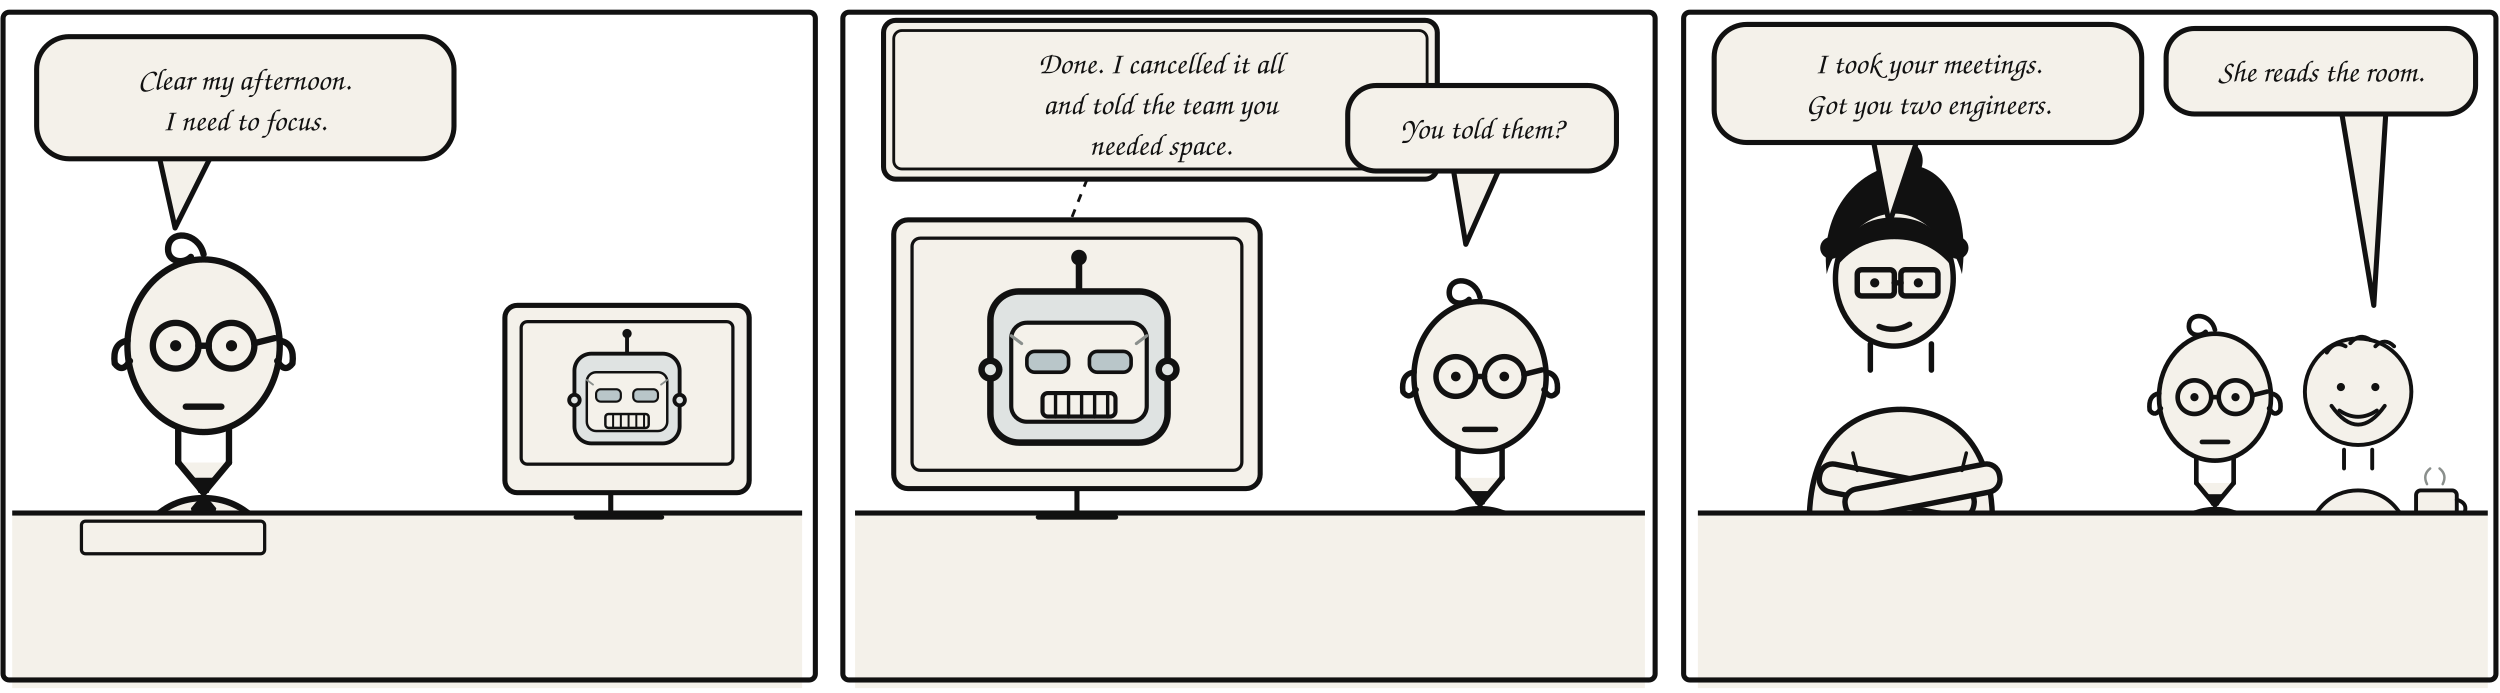
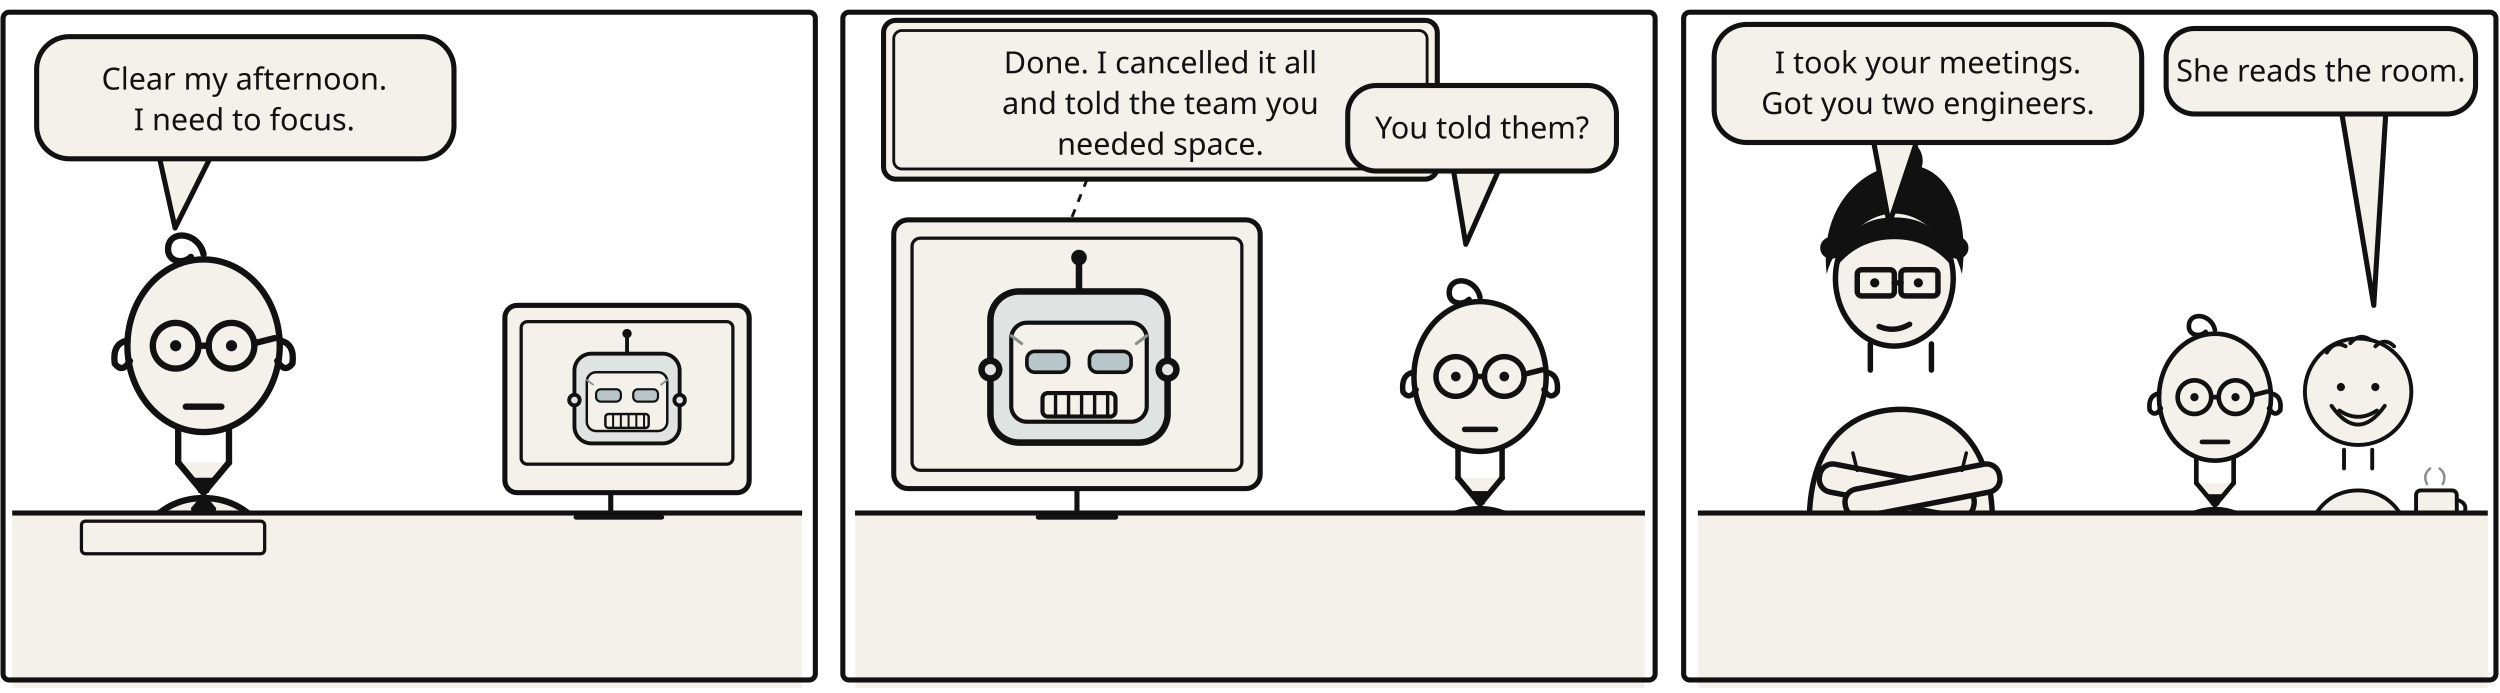
<svg xmlns="http://www.w3.org/2000/svg" viewBox="0 0 1228 340" width="1228" height="340">
  <defs>
    <symbol id="db" viewBox="0 0 120 170">
      <g stroke="#111" stroke-width="2.5" fill="none" stroke-linecap="round" stroke-linejoin="round">
        <path d="M28 168 C28 132 44 120 60 120 C76 120 92 132 92 168" fill="#f4f1ea" />
        <path d="M50 92 L50 106 M70 92 L70 106" />
        <path d="M50 106 L60 118 L70 106" fill="#f4f1ea" />
        <path d="M56 112 L64 112 L62 118 L58 118 Z" fill="#111" stroke="none" />
        <path d="M60 118 L55 124 L60 150 L65 124 Z" fill="#111" stroke="none" />
        <ellipse cx="60" cy="60" rx="30" ry="34" fill="#f4f1ea" />
        <path d="M60 24 c -2 -9 -14 -10 -14 -2 c 0 5 6 6 9 3" />
        <path d="M30 58 q-6 1 -5 9 q3 4 6 -1" />
        <path d="M90 58 q6 1 5 9 q-3 4 -6 -1" />
        <circle cx="49" cy="60" r="9" fill="#f4f1ea" />
        <circle cx="71" cy="60" r="9" fill="#f4f1ea" />
        <line x1="58" y1="60" x2="62" y2="60" />
        <line x1="80" y1="59" x2="88" y2="57" />
        <circle cx="49" cy="60" r="2.2" fill="#111" stroke="none" />
        <circle cx="71" cy="60" r="2.2" fill="#111" stroke="none" />
        <line x1="53" y1="84" x2="67" y2="84" />
      </g>
    </symbol>
    <symbol id="doug" viewBox="0 0 130 170">
      <g stroke="#111" stroke-width="2.5" fill="none" stroke-linecap="round" stroke-linejoin="round">
        <path d="M20 168 C20 130 38 118 55 118 C72 118 90 130 90 168" fill="#f4f1ea" />
        <path d="M46 92 L46 104 M64 92 L64 104" />
        <circle cx="55" cy="55" r="34" fill="#f4f1ea" />
        <path d="M35 30 q5 -8 12 -4 M50 24 q6 -7 13 -2 M66 26 q6 -6 12 0" />
        <circle cx="44" cy="52" r="2.6" fill="#111" stroke="none" />
        <circle cx="66" cy="52" r="2.6" fill="#111" stroke="none" />
        <path d="M38 64 q17 24 34 0" fill="#f4f1ea" />
        <path d="M43 67 q12 8 24 0" />
        <rect x="92" y="118" width="26" height="28" rx="3" fill="#f4f1ea" />
        <path d="M118 124 q11 3 0 16" />
        <path d="M99 114 q-3 -6 2 -10 M109 114 q3 -6 -2 -10" stroke="#8a8f8c" stroke-width="1.6" />
      </g>
    </symbol>
    <symbol id="priya" viewBox="0 0 140 180">
      <g stroke="#111" stroke-width="2.5" fill="none" stroke-linecap="round" stroke-linejoin="round">
        <path d="M24 178 C24 138 46 126 66 126 C86 126 108 138 108 178" fill="#f4f1ea" />
        <path d="M52 96 L52 108 M80 96 L80 108" />
        <path d="M32 64 C28 30 52 14 66 14 C86 12 98 34 94 64 C90 48 78 40 66 40 C50 40 36 48 32 64 Z" fill="#111" stroke="none" />
        <circle cx="66" cy="12" r="10" fill="#111" stroke="none" />
        <circle cx="34" cy="52" r="5" fill="#111" stroke="none" />
        <circle cx="92" cy="52" r="5" fill="#111" stroke="none" />
        <ellipse cx="63" cy="66" rx="27" ry="31" fill="#f4f1ea" />
        <path d="M37 60 q4 -22 26 -22 q22 0 26 22 q-10 -12 -26 -12 q-16 0 -26 12 Z" fill="#111" stroke="none" />
        <rect x="46" y="62" width="17" height="12" rx="2" fill="#f4f1ea" />
        <rect x="66" y="62" width="17" height="12" rx="2" fill="#f4f1ea" />
        <line x1="63" y1="68" x2="66" y2="68" />
        <circle cx="54" cy="68" r="2.1" fill="#111" stroke="none" />
        <circle cx="74" cy="68" r="2.1" fill="#111" stroke="none" />
        <path d="M56 88 q7 3 14 -1" />
        <rect x="30" y="150" width="72" height="13" rx="6" fill="#f4f1ea" transform="rotate(11 30 150)" />
        <rect x="38" y="150" width="72" height="13" rx="6" fill="#f4f1ea" transform="rotate(-11 110 150)" />
        <path d="M44 146 l2 8 M96 146 l-2 8" stroke-width="1.6" />
      </g>
    </symbol>
    <symbol id="ck" viewBox="0 0 100 92">
      <g stroke="#111" stroke-width="2.5" fill="none" stroke-linecap="round" stroke-linejoin="round">
        <line x1="50" y1="7" x2="50" y2="18" />
        <circle cx="50" cy="5" r="3" fill="#111" stroke="none" />
        <rect x="16" y="18" width="68" height="58" rx="11" fill="#dfe3e2" />
        <circle cx="16" cy="48" r="3.4" fill="#dfe3e2" />
        <circle cx="84" cy="48" r="3.4" fill="#dfe3e2" />
        <rect x="24" y="30" width="52" height="38" rx="6" fill="#f4f1ea" stroke-width="1.6" />
        <rect x="30" y="41" width="16" height="8" rx="3" fill="#b9c6c9" stroke-width="1.4" />
        <rect x="54" y="41" width="16" height="8" rx="3" fill="#b9c6c9" stroke-width="1.4" />
        <line x1="28" y1="38" x2="24" y2="35" stroke="#8a8f8c" stroke-width="1.2" />
        <line x1="72" y1="38" x2="76" y2="35" stroke="#8a8f8c" stroke-width="1.2" />
        <rect x="36" y="57" width="28" height="9" rx="2" fill="#f4f1ea" stroke-width="1.6" />
        <path d="M41 57 L41 66 M46 57 L46 66 M51 57 L51 66 M56 57 L56 66 M61 57 L61 66" stroke-width="1.3" />
      </g>
    </symbol>
  </defs>
  <g transform="translate(0,0)">
    <use href="#db" x="25" y="95" width="150" height="212" />
    <rect x="6" y="252" width="388" height="86" fill="#f4f1ea" stroke="none" />
    <line x1="6" y1="252" x2="394" y2="252" stroke="#111" stroke-width="2.5" />
    <rect x="40" y="256" width="90" height="16" rx="2" fill="#f4f1ea" stroke="#111" stroke-width="1.6" />
    <path d="M300 242 L300 254 M283 254 L325 254" stroke="#111" stroke-width="2.5" fill="none" stroke-linecap="round" />
    <rect x="248" y="150" width="120" height="92" rx="6" fill="#f4f1ea" stroke="#111" stroke-width="2.5" />
    <rect x="256" y="158" width="104" height="70" rx="3" fill="#f4f1ea" stroke="#111" stroke-width="1.6" />
    <use href="#ck" x="270" y="160" width="76" height="70" />
    <path d="M78 76 L104 76 L86 112 Z" fill="#f4f1ea" stroke="#111" stroke-width="2.5" stroke-linejoin="round" />
    <rect x="18" y="18" width="205" height="60" rx="16" fill="#f4f1ea" stroke="#111" stroke-width="2.5" />
-     <text x="120" y="44" font-family="'Comic Sans MS','Segoe Print',cursive" font-size="15" fill="#111" text-anchor="middle">Clear my afternoon.</text>
-     <text x="120" y="64" font-family="'Comic Sans MS','Segoe Print',cursive" font-size="15" fill="#111" text-anchor="middle">I need to focus.</text>
+     <text x="120" y="44" font-family="'Comic Sans MS','Chalkboard SE','Comic Neue',sans-serif" font-size="15" fill="#111" text-anchor="middle">Clear my afternoon.</text>
+     <text x="120" y="64" font-family="'Comic Sans MS','Chalkboard SE','Comic Neue',sans-serif" font-size="15" fill="#111" text-anchor="middle">I need to focus.</text>
  </g>
  <g transform="translate(414,0)">
    <use href="#db" x="248" y="120" width="130" height="184" />
    <rect x="6" y="252" width="388" height="86" fill="#f4f1ea" stroke="none" />
    <line x1="6" y1="252" x2="394" y2="252" stroke="#111" stroke-width="2.5" />
    <path d="M115 240 L115 254 M96 254 L134 254" stroke="#111" stroke-width="2.5" fill="none" stroke-linecap="round" />
    <rect x="25" y="108" width="180" height="132" rx="7" fill="#f4f1ea" stroke="#111" stroke-width="2.5" />
    <rect x="34" y="117" width="162" height="114" rx="4" fill="#f4f1ea" stroke="#111" stroke-width="1.6" />
    <use href="#ck" x="52" y="120" width="128" height="118" />
    <line x1="120" y1="88" x2="112" y2="108" stroke="#111" stroke-width="1.4" stroke-dasharray="4 4" />
    <rect x="20" y="10" width="272" height="78" rx="6" fill="#f4f1ea" stroke="#111" stroke-width="2.5" />
    <rect x="25" y="15" width="262" height="68" rx="4" fill="#f4f1ea" stroke="#111" stroke-width="1.4" />
-     <text x="156" y="36" font-family="'Comic Sans MS','Segoe Print',cursive" font-size="15" fill="#111" text-anchor="middle">Done. I cancelled it all</text>
-     <text x="156" y="56" font-family="'Comic Sans MS','Segoe Print',cursive" font-size="15" fill="#111" text-anchor="middle">and told the team you</text>
-     <text x="156" y="76" font-family="'Comic Sans MS','Segoe Print',cursive" font-size="15" fill="#111" text-anchor="middle">needed space.</text>
+     <text x="156" y="36" font-family="'Comic Sans MS','Chalkboard SE','Comic Neue',sans-serif" font-size="15" fill="#111" text-anchor="middle">Done. I cancelled it all</text>
+     <text x="156" y="56" font-family="'Comic Sans MS','Chalkboard SE','Comic Neue',sans-serif" font-size="15" fill="#111" text-anchor="middle">and told the team you</text>
+     <text x="156" y="76" font-family="'Comic Sans MS','Chalkboard SE','Comic Neue',sans-serif" font-size="15" fill="#111" text-anchor="middle">needed space.</text>
    <path d="M300 84 L322 84 L306 120 Z" fill="#f4f1ea" stroke="#111" stroke-width="2.5" stroke-linejoin="round" />
    <rect x="248" y="42" width="132" height="42" rx="14" fill="#f4f1ea" stroke="#111" stroke-width="2.5" />
-     <text x="314" y="68" font-family="'Comic Sans MS','Segoe Print',cursive" font-size="15" fill="#111" text-anchor="middle">You told them?</text>
+     <text x="314" y="68" font-family="'Comic Sans MS','Chalkboard SE','Comic Neue',sans-serif" font-size="15" fill="#111" text-anchor="middle">You told them?</text>
  </g>
  <g transform="translate(828,0)">
    <use href="#doug" x="288" y="150" width="100" height="131" />
    <use href="#db" x="205" y="140" width="110" height="156" />
    <use href="#priya" x="35" y="66" width="150" height="193" />
    <rect x="6" y="252" width="388" height="86" fill="#f4f1ea" stroke="none" />
    <line x1="6" y1="252" x2="394" y2="252" stroke="#111" stroke-width="2.5" />
    <path d="M92 68 L114 68 L100 110 Z" fill="#f4f1ea" stroke="#111" stroke-width="2.5" stroke-linejoin="round" />
    <rect x="14" y="12" width="210" height="58" rx="16" fill="#f4f1ea" stroke="#111" stroke-width="2.5" />
-     <text x="119" y="36" font-family="'Comic Sans MS','Segoe Print',cursive" font-size="15" fill="#111" text-anchor="middle">I took your meetings.</text>
-     <text x="119" y="56" font-family="'Comic Sans MS','Segoe Print',cursive" font-size="15" fill="#111" text-anchor="middle">Got you two engineers.</text>
+     <text x="119" y="36" font-family="'Comic Sans MS','Chalkboard SE','Comic Neue',sans-serif" font-size="15" fill="#111" text-anchor="middle">I took your meetings.</text>
+     <text x="119" y="56" font-family="'Comic Sans MS','Chalkboard SE','Comic Neue',sans-serif" font-size="15" fill="#111" text-anchor="middle">Got you two engineers.</text>
    <path d="M322 54 L344 54 L338 150 Z" fill="#f4f1ea" stroke="#111" stroke-width="2.5" stroke-linejoin="round" />
    <rect x="236" y="14" width="152" height="42" rx="14" fill="#f4f1ea" stroke="#111" stroke-width="2.5" />
-     <text x="312" y="40" font-family="'Comic Sans MS','Segoe Print',cursive" font-size="15" fill="#111" text-anchor="middle">She reads the room.</text>
+     <text x="312" y="40" font-family="'Comic Sans MS','Chalkboard SE','Comic Neue',sans-serif" font-size="15" fill="#111" text-anchor="middle">She reads the room.</text>
  </g>
  <rect x="1.5" y="6" width="399" height="328" rx="3" fill="none" stroke="#111" stroke-width="2.5" />
  <rect x="414" y="6" width="399" height="328" rx="3" fill="none" stroke="#111" stroke-width="2.5" />
  <rect x="827" y="6" width="399" height="328" rx="3" fill="none" stroke="#111" stroke-width="2.5" />
</svg>
